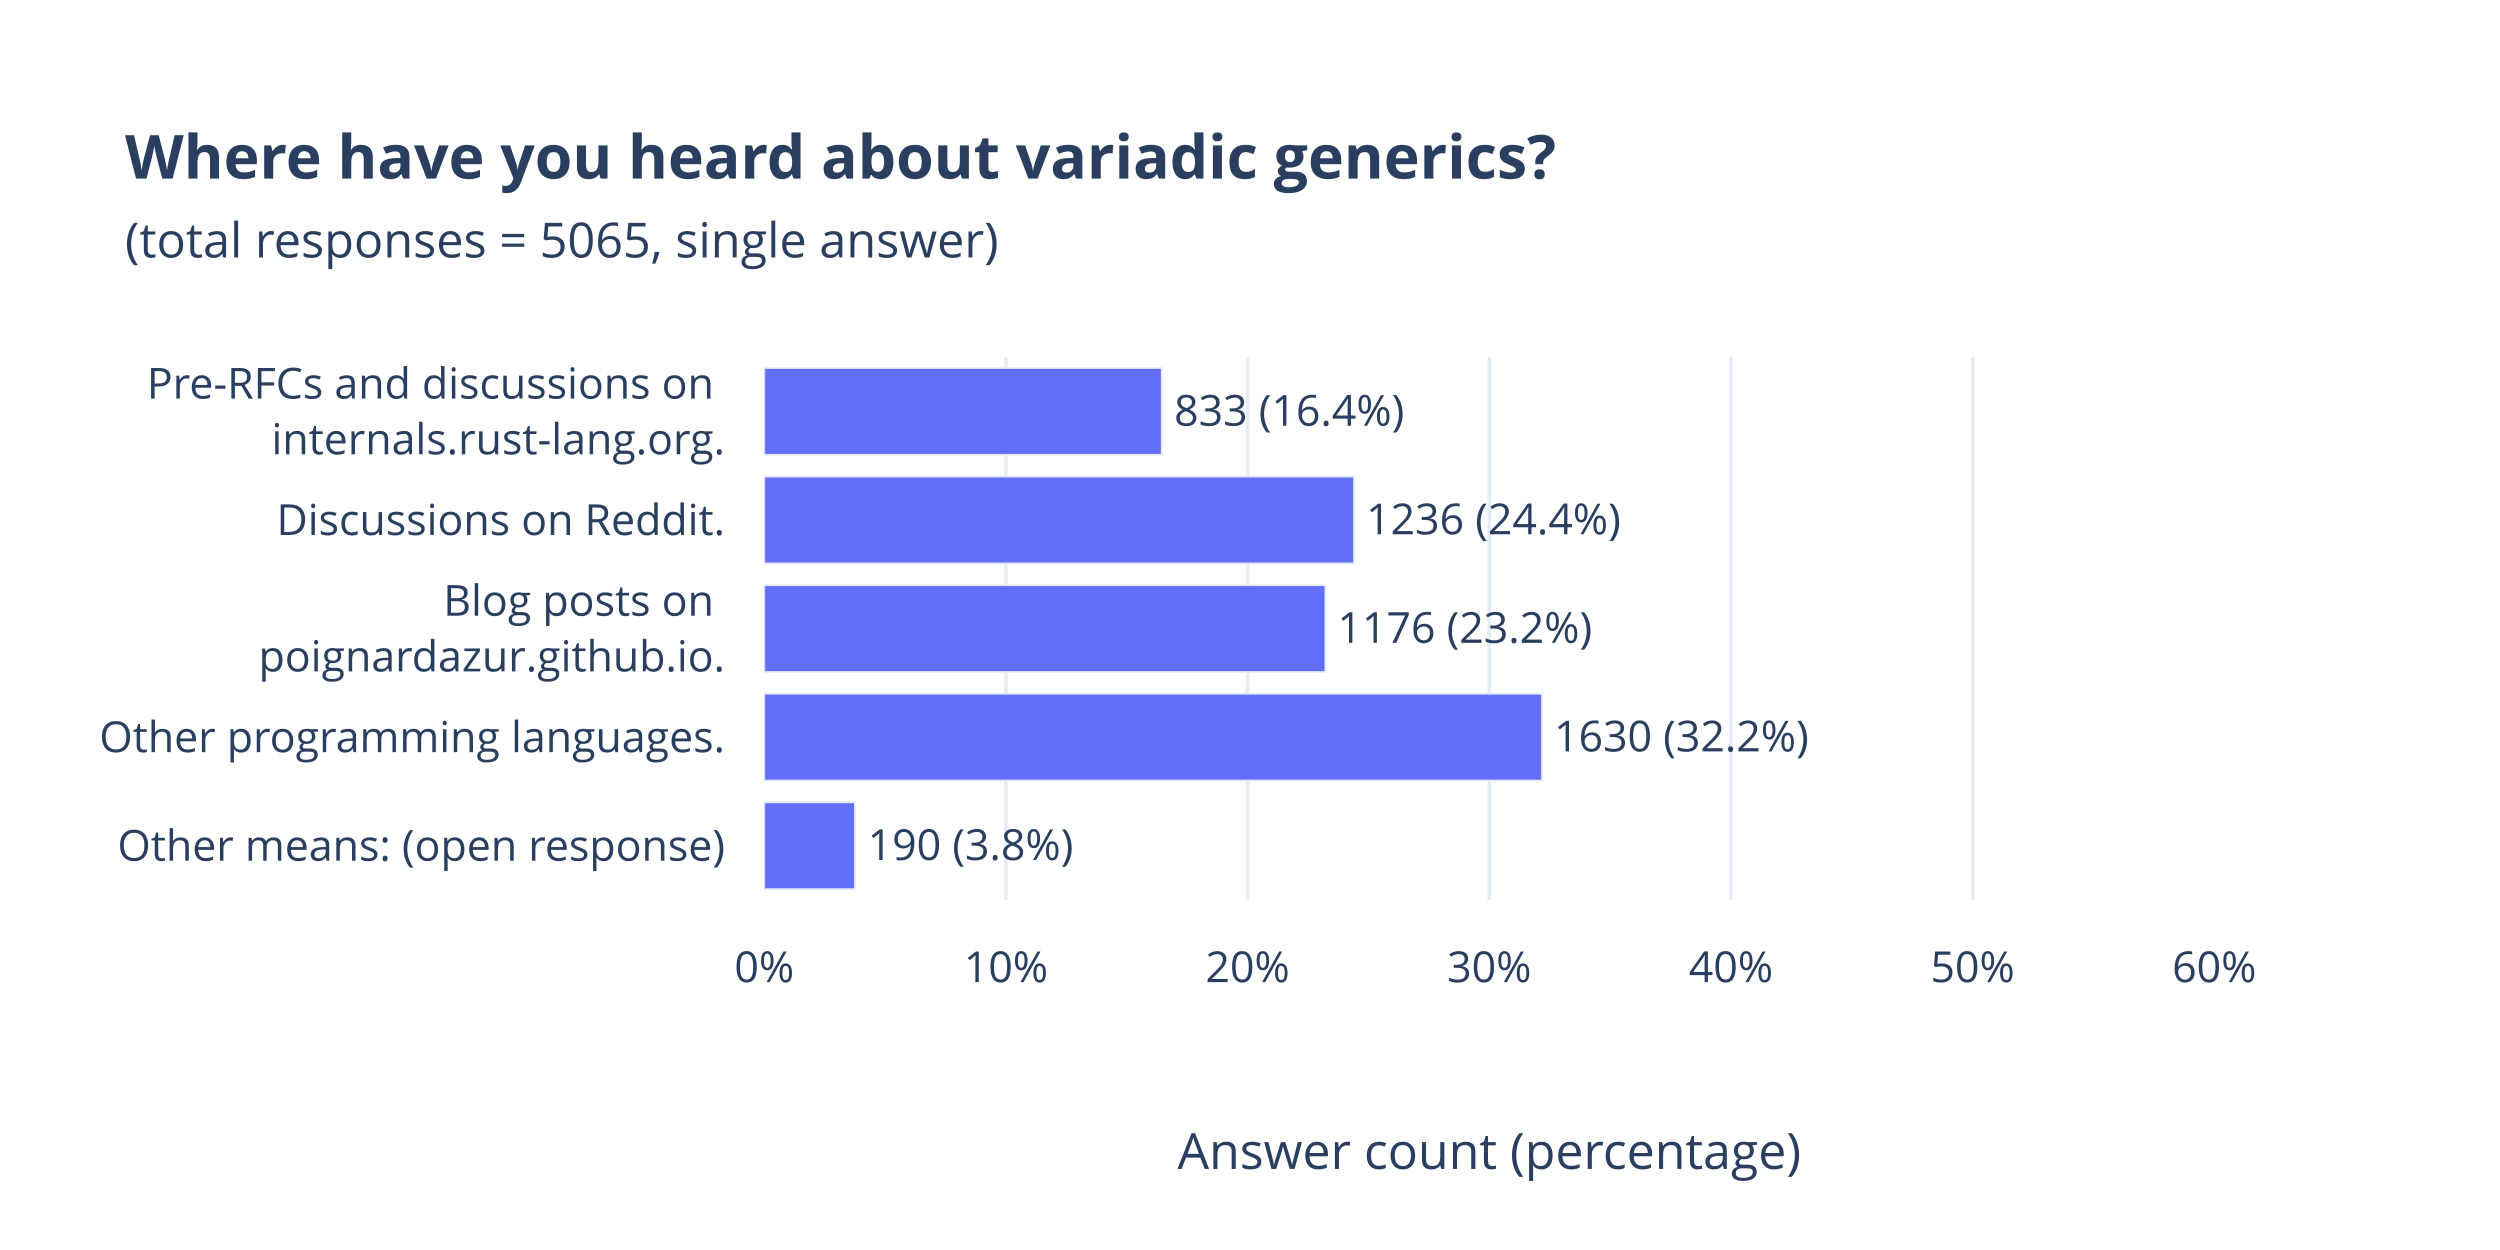
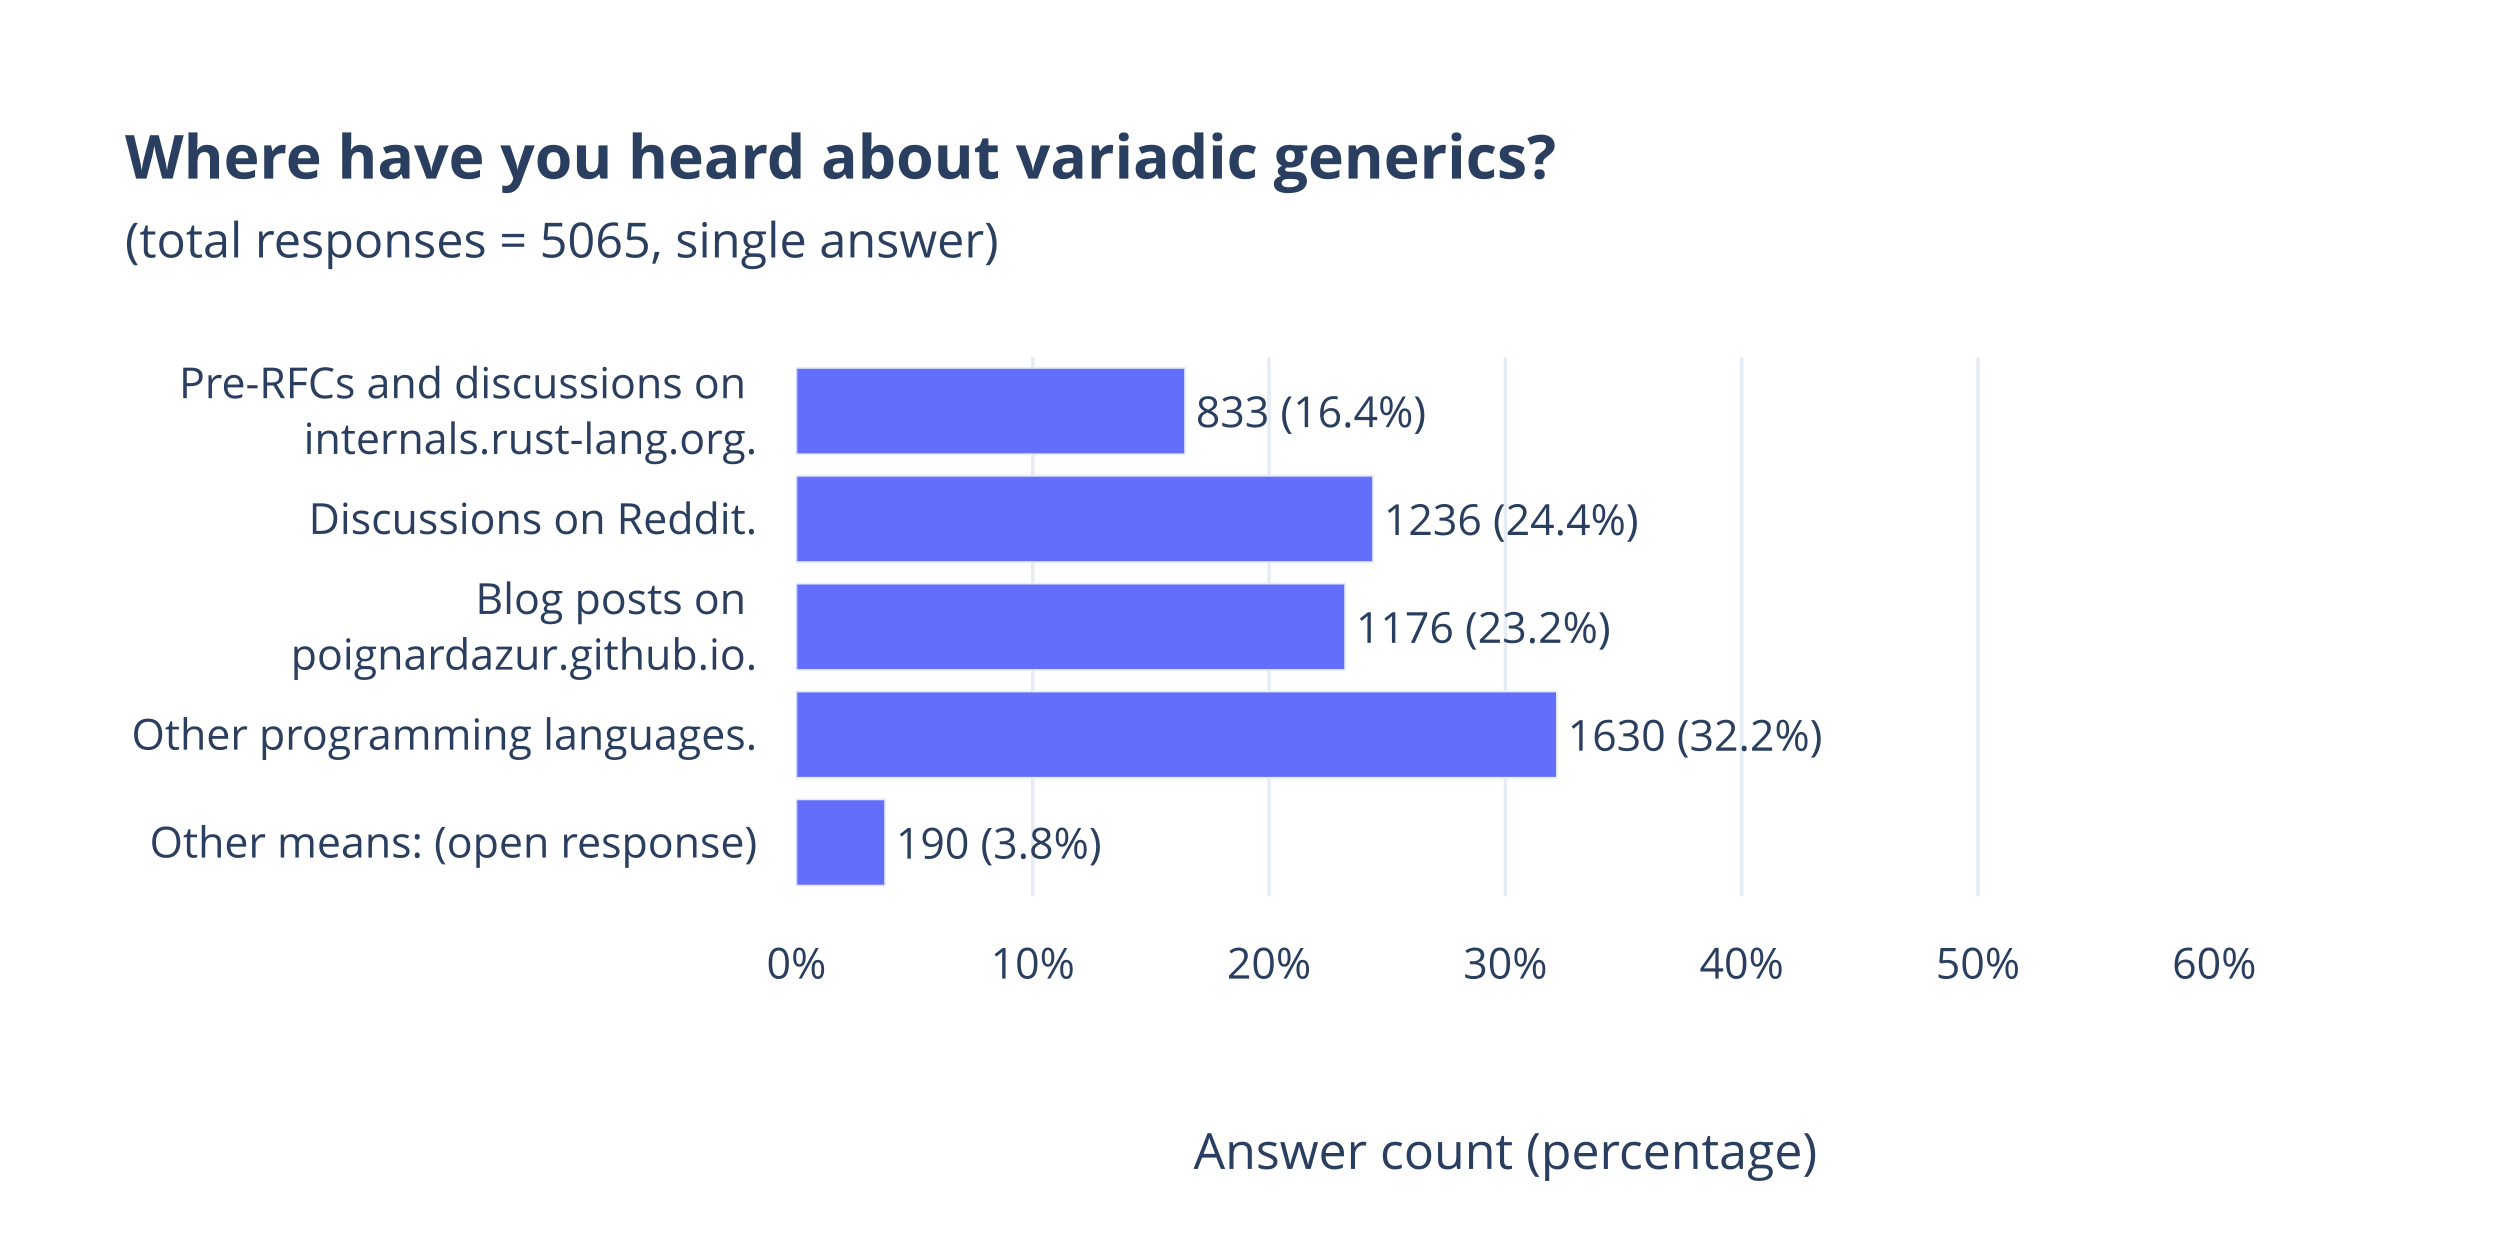
<svg xmlns="http://www.w3.org/2000/svg" class="main-svg" width="700" height="350" style="" viewBox="0 0 700 350">
  <rect x="0" y="0" width="700" height="350" style="fill: rgb(255, 255, 255); fill-opacity: 1;" />
-   <defs id="defs-82ae8e">
+   <defs id="defs-79e114">
    <g class="clips">
-       <clipPath id="clip82ae8exyplot" class="plotclip">
-         <rect width="406" height="152" />
+       <clipPath id="clip79e114xyplot" class="plotclip">
+         <rect width="397" height="151" />
      </clipPath>
-       <clipPath class="axesclip" id="clip82ae8ex">
-         <rect x="214" y="0" width="406" height="350" />
+       <clipPath class="axesclip" id="clip79e114x">
+         <rect x="223" y="0" width="397" height="350" />
      </clipPath>
-       <clipPath class="axesclip" id="clip82ae8ey">
-         <rect x="0" y="100" width="700" height="152" />
+       <clipPath class="axesclip" id="clip79e114y">
+         <rect x="0" y="100" width="700" height="151" />
      </clipPath>
-       <clipPath class="axesclip" id="clip82ae8exy">
-         <rect x="214" y="100" width="406" height="152" />
+       <clipPath class="axesclip" id="clip79e114xy">
+         <rect x="223" y="100" width="397" height="151" />
      </clipPath>
    </g>
    <g class="gradients" />
    <g class="patterns" />
  </defs>
  <g class="bglayer">
-     <rect class="bg" x="204" y="90" width="426" height="172" style="fill: rgb(255, 255, 255); fill-opacity: 1; stroke-width: 0;" />
+     <rect class="bg" x="213" y="90" width="417" height="171" style="fill: rgb(255, 255, 255); fill-opacity: 1; stroke-width: 0;" />
  </g>
  <g class="layer-below">
    <g class="imagelayer" />
    <g class="shapelayer" />
  </g>
  <g class="cartesianlayer">
    <g class="subplot xy">
      <g class="layer-subplot">
        <g class="shapelayer" />
        <g class="imagelayer" />
      </g>
      <g class="minor-gridlayer">
        <g class="x" />
        <g class="y" />
      </g>
      <g class="gridlayer">
        <g class="x">
-           <path class="xgrid crisp" transform="translate(281.67,0)" d="M0,100v152" style="stroke: rgb(229, 236, 246); stroke-opacity: 1; stroke-width: 1px;" />
-           <path class="xgrid crisp" transform="translate(349.33,0)" d="M0,100v152" style="stroke: rgb(229, 236, 246); stroke-opacity: 1; stroke-width: 1px;" />
-           <path class="xgrid crisp" transform="translate(417,0)" d="M0,100v152" style="stroke: rgb(229, 236, 246); stroke-opacity: 1; stroke-width: 1px;" />
-           <path class="xgrid crisp" transform="translate(484.67,0)" d="M0,100v152" style="stroke: rgb(229, 236, 246); stroke-opacity: 1; stroke-width: 1px;" />
-           <path class="xgrid crisp" transform="translate(552.33,0)" d="M0,100v152" style="stroke: rgb(229, 236, 246); stroke-opacity: 1; stroke-width: 1px;" />
+           <path class="xgrid crisp" transform="translate(289.17,0)" d="M0,100v151" style="stroke: rgb(229, 236, 246); stroke-opacity: 1; stroke-width: 1px;" />
+           <path class="xgrid crisp" transform="translate(355.33,0)" d="M0,100v151" style="stroke: rgb(229, 236, 246); stroke-opacity: 1; stroke-width: 1px;" />
+           <path class="xgrid crisp" transform="translate(421.5,0)" d="M0,100v151" style="stroke: rgb(229, 236, 246); stroke-opacity: 1; stroke-width: 1px;" />
+           <path class="xgrid crisp" transform="translate(487.67,0)" d="M0,100v151" style="stroke: rgb(229, 236, 246); stroke-opacity: 1; stroke-width: 1px;" />
+           <path class="xgrid crisp" transform="translate(553.83,0)" d="M0,100v151" style="stroke: rgb(229, 236, 246); stroke-opacity: 1; stroke-width: 1px;" />
        </g>
        <g class="y" />
      </g>
      <g class="zerolinelayer">
-         <path class="xzl zl crisp" transform="translate(214,0)" d="M0,100v152" style="stroke: rgb(255, 255, 255); stroke-opacity: 1; stroke-width: 2px;" />
+         <path class="xzl zl crisp" transform="translate(223,0)" d="M0,100v151" style="stroke: rgb(255, 255, 255); stroke-opacity: 1; stroke-width: 2px;" />
      </g>
      <g class="layer-between">
        <g class="shapelayer" />
        <g class="imagelayer" />
      </g>
      <path class="xlines-below" />
      <path class="ylines-below" />
      <g class="overlines-below" />
      <g class="xaxislayer-below" />
      <g class="yaxislayer-below" />
      <g class="overaxes-below" />
      <g class="overplot">
-         <g class="xy" transform="translate(214,100)" clip-path="url(#clip82ae8exyplot)">
+         <g class="xy" transform="translate(223,100)" clip-path="url(#clip79e114xyplot)">
          <g class="barlayer mlayer">
            <g class="trace bars" style="opacity: 1;">
              <g class="points">
                <g class="point">
-                   <path d="M0,27.36V3.04H111.29V27.36Z" style="vector-effect: none; opacity: 1; stroke-width: 0.5px; fill: rgb(99, 110, 250); fill-opacity: 1; stroke: rgb(229, 236, 246); stroke-opacity: 1;" />
-                   <text class="bartext bartext-outside" text-anchor="middle" data-notex="1" x="0" y="0" style="font-family: 'Open Sans', verdana, arial, sans-serif; font-size: 12px; fill: rgb(42, 63, 95); fill-opacity: 1; white-space: pre;" transform="translate(146.9775,19.2)">833 (16.4%)</text>
+                   <path d="M0,27.18V3.02H108.82V27.18Z" style="vector-effect: none; opacity: 1; stroke-width: 0.5px; fill: rgb(99, 110, 250); fill-opacity: 1; stroke: rgb(229, 236, 246); stroke-opacity: 1;" />
+                   <text class="bartext bartext-outside" text-anchor="middle" data-notex="1" x="0" y="0" style="font-family: 'Open Sans', verdana, arial, sans-serif; font-size: 12px; fill: rgb(42, 63, 95); fill-opacity: 1; white-space: pre;" transform="translate(144.0544,19.6)">833 (16.4%)</text>
                </g>
                <g class="point">
-                   <path d="M0,57.76V33.44H165.13V57.76Z" style="vector-effect: none; opacity: 1; stroke-width: 0.5px; fill: rgb(99, 110, 250); fill-opacity: 1; stroke: rgb(229, 236, 246); stroke-opacity: 1;" />
-                   <text class="bartext bartext-outside" text-anchor="middle" data-notex="1" x="0" y="0" style="font-family: 'Open Sans', verdana, arial, sans-serif; font-size: 12px; fill: rgb(42, 63, 95); fill-opacity: 1; white-space: pre;" transform="translate(204.1612,49.6)">1236 (24.4%)</text>
+                   <path d="M0,57.38V33.22H161.46V57.38Z" style="vector-effect: none; opacity: 1; stroke-width: 0.5px; fill: rgb(99, 110, 250); fill-opacity: 1; stroke: rgb(229, 236, 246); stroke-opacity: 1;" />
+                   <text class="bartext bartext-outside" text-anchor="middle" data-notex="1" x="0" y="0" style="font-family: 'Open Sans', verdana, arial, sans-serif; font-size: 12px; fill: rgb(42, 63, 95); fill-opacity: 1; white-space: pre;" transform="translate(200.1319,49.8)">1236 (24.4%)</text>
                </g>
                <g class="point">
-                   <path d="M0,88.16V63.84H157.11V88.16Z" style="vector-effect: none; opacity: 1; stroke-width: 0.5px; fill: rgb(99, 110, 250); fill-opacity: 1; stroke: rgb(229, 236, 246); stroke-opacity: 1;" />
-                   <text class="bartext bartext-outside" text-anchor="middle" data-notex="1" x="0" y="0" style="font-family: 'Open Sans', verdana, arial, sans-serif; font-size: 12px; fill: rgb(42, 63, 95); fill-opacity: 1; white-space: pre;" transform="translate(196.1413,80)">1176 (23.2%)</text>
+                   <path d="M0,87.58V63.42H153.63V87.58Z" style="vector-effect: none; opacity: 1; stroke-width: 0.5px; fill: rgb(99, 110, 250); fill-opacity: 1; stroke: rgb(229, 236, 246); stroke-opacity: 1;" />
+                   <text class="bartext bartext-outside" text-anchor="middle" data-notex="1" x="0" y="0" style="font-family: 'Open Sans', verdana, arial, sans-serif; font-size: 12px; fill: rgb(42, 63, 95); fill-opacity: 1; white-space: pre;" transform="translate(192.3019,80)">1176 (23.2%)</text>
                </g>
                <g class="point">
-                   <path d="M0,118.56V94.24H217.76V118.56Z" style="vector-effect: none; opacity: 1; stroke-width: 0.5px; fill: rgb(99, 110, 250); fill-opacity: 1; stroke: rgb(229, 236, 246); stroke-opacity: 1;" />
-                   <text class="bartext bartext-outside" text-anchor="middle" data-notex="1" x="0" y="0" style="font-family: 'Open Sans', verdana, arial, sans-serif; font-size: 12px; fill: rgb(42, 63, 95); fill-opacity: 1; white-space: pre;" transform="translate(256.7912,110.4)">1630 (32.2%)</text>
+                   <path d="M0,117.78V93.62H212.94V117.78Z" style="vector-effect: none; opacity: 1; stroke-width: 0.5px; fill: rgb(99, 110, 250); fill-opacity: 1; stroke: rgb(229, 236, 246); stroke-opacity: 1;" />
+                   <text class="bartext bartext-outside" text-anchor="middle" data-notex="1" x="0" y="0" style="font-family: 'Open Sans', verdana, arial, sans-serif; font-size: 12px; fill: rgb(42, 63, 95); fill-opacity: 1; white-space: pre;" transform="translate(251.6119,110.2)">1630 (32.2%)</text>
                </g>
                <g class="point">
-                   <path d="M0,148.96V124.64H25.38V148.96Z" style="vector-effect: none; opacity: 1; stroke-width: 0.5px; fill: rgb(99, 110, 250); fill-opacity: 1; stroke: rgb(229, 236, 246); stroke-opacity: 1;" />
-                   <text class="bartext bartext-outside" text-anchor="middle" data-notex="1" x="0" y="0" style="font-family: 'Open Sans', verdana, arial, sans-serif; font-size: 12px; fill: rgb(42, 63, 95); fill-opacity: 1; white-space: pre;" transform="translate(57.73937,140.8)">190 (3.8%)</text>
+                   <path d="M0,147.98V123.82H24.82V147.98Z" style="vector-effect: none; opacity: 1; stroke-width: 0.5px; fill: rgb(99, 110, 250); fill-opacity: 1; stroke: rgb(229, 236, 246); stroke-opacity: 1;" />
+                   <text class="bartext bartext-outside" text-anchor="middle" data-notex="1" x="0" y="0" style="font-family: 'Open Sans', verdana, arial, sans-serif; font-size: 12px; fill: rgb(42, 63, 95); fill-opacity: 1; white-space: pre;" transform="translate(56.6325,140.4)">190 (3.8%)</text>
                </g>
              </g>
            </g>
          </g>
        </g>
      </g>
      <path class="xlines-above crisp" d="M0,0" style="fill: none;" />
      <path class="ylines-above crisp" d="M0,0" style="fill: none;" />
      <g class="overlines-above" />
      <g class="xaxislayer-above">
        <g class="xtick">
-           <text text-anchor="middle" x="0" y="275" transform="translate(214,0)" style="font-family: 'Open Sans', verdana, arial, sans-serif; font-size: 12px; fill: rgb(42, 63, 95); fill-opacity: 1; white-space: pre; opacity: 1;">0%</text>
+           <text text-anchor="middle" x="0" y="274" transform="translate(223,0)" style="font-family: 'Open Sans', verdana, arial, sans-serif; font-size: 12px; fill: rgb(42, 63, 95); fill-opacity: 1; white-space: pre; opacity: 1;">0%</text>
        </g>
        <g class="xtick">
-           <text text-anchor="middle" x="0" y="275" style="font-family: 'Open Sans', verdana, arial, sans-serif; font-size: 12px; fill: rgb(42, 63, 95); fill-opacity: 1; white-space: pre; opacity: 1;" transform="translate(281.67,0)">10%</text>
+           <text text-anchor="middle" x="0" y="274" style="font-family: 'Open Sans', verdana, arial, sans-serif; font-size: 12px; fill: rgb(42, 63, 95); fill-opacity: 1; white-space: pre; opacity: 1;" transform="translate(289.17,0)">10%</text>
        </g>
        <g class="xtick">
-           <text text-anchor="middle" x="0" y="275" style="font-family: 'Open Sans', verdana, arial, sans-serif; font-size: 12px; fill: rgb(42, 63, 95); fill-opacity: 1; white-space: pre; opacity: 1;" transform="translate(349.33,0)">20%</text>
+           <text text-anchor="middle" x="0" y="274" style="font-family: 'Open Sans', verdana, arial, sans-serif; font-size: 12px; fill: rgb(42, 63, 95); fill-opacity: 1; white-space: pre; opacity: 1;" transform="translate(355.33,0)">20%</text>
        </g>
        <g class="xtick">
-           <text text-anchor="middle" x="0" y="275" style="font-family: 'Open Sans', verdana, arial, sans-serif; font-size: 12px; fill: rgb(42, 63, 95); fill-opacity: 1; white-space: pre; opacity: 1;" transform="translate(417,0)">30%</text>
+           <text text-anchor="middle" x="0" y="274" style="font-family: 'Open Sans', verdana, arial, sans-serif; font-size: 12px; fill: rgb(42, 63, 95); fill-opacity: 1; white-space: pre; opacity: 1;" transform="translate(421.5,0)">30%</text>
        </g>
        <g class="xtick">
-           <text text-anchor="middle" x="0" y="275" style="font-family: 'Open Sans', verdana, arial, sans-serif; font-size: 12px; fill: rgb(42, 63, 95); fill-opacity: 1; white-space: pre; opacity: 1;" transform="translate(484.67,0)">40%</text>
+           <text text-anchor="middle" x="0" y="274" style="font-family: 'Open Sans', verdana, arial, sans-serif; font-size: 12px; fill: rgb(42, 63, 95); fill-opacity: 1; white-space: pre; opacity: 1;" transform="translate(487.67,0)">40%</text>
        </g>
        <g class="xtick">
-           <text text-anchor="middle" x="0" y="275" style="font-family: 'Open Sans', verdana, arial, sans-serif; font-size: 12px; fill: rgb(42, 63, 95); fill-opacity: 1; white-space: pre; opacity: 1;" transform="translate(552.33,0)">50%</text>
+           <text text-anchor="middle" x="0" y="274" style="font-family: 'Open Sans', verdana, arial, sans-serif; font-size: 12px; fill: rgb(42, 63, 95); fill-opacity: 1; white-space: pre; opacity: 1;" transform="translate(553.83,0)">50%</text>
        </g>
        <g class="xtick">
-           <text text-anchor="middle" x="0" y="275" style="font-family: 'Open Sans', verdana, arial, sans-serif; font-size: 12px; fill: rgb(42, 63, 95); fill-opacity: 1; white-space: pre; opacity: 1;" transform="translate(620,0)">60%</text>
+           <text text-anchor="middle" x="0" y="274" style="font-family: 'Open Sans', verdana, arial, sans-serif; font-size: 12px; fill: rgb(42, 63, 95); fill-opacity: 1; white-space: pre; opacity: 1;" transform="translate(620,0)">60%</text>
        </g>
      </g>
      <g class="yaxislayer-above">
        <g class="ytick">
-           <text text-anchor="end" x="203" y="4.2" transform="translate(0,236.8)" style="font-family: 'Open Sans', verdana, arial, sans-serif; font-size: 12px; fill: rgb(42, 63, 95); fill-opacity: 1; white-space: pre; opacity: 1;">Other means: (open response)</text>
+           <text text-anchor="end" x="212" y="4.2" transform="translate(0,235.9)" style="font-family: 'Open Sans', verdana, arial, sans-serif; font-size: 12px; fill: rgb(42, 63, 95); fill-opacity: 1; white-space: pre; opacity: 1;">Other means: (open response)</text>
        </g>
        <g class="ytick">
-           <text text-anchor="end" x="203" y="4.2" transform="translate(0,206.4)" style="font-family: 'Open Sans', verdana, arial, sans-serif; font-size: 12px; fill: rgb(42, 63, 95); fill-opacity: 1; white-space: pre; opacity: 1;">Other programming languages.</text>
+           <text text-anchor="end" x="212" y="4.2" transform="translate(0,205.7)" style="font-family: 'Open Sans', verdana, arial, sans-serif; font-size: 12px; fill: rgb(42, 63, 95); fill-opacity: 1; white-space: pre; opacity: 1;">Other programming languages.</text>
        </g>
        <g class="ytick">
-           <text text-anchor="end" x="203" y="4.2" transform="translate(0,176)translate(0,-7.8)" style="font-family: 'Open Sans', verdana, arial, sans-serif; font-size: 12px; fill: rgb(42, 63, 95); fill-opacity: 1; white-space: pre; opacity: 1;">
-             <tspan class="line" dy="0em" x="203" y="4.2">Blog posts on</tspan>
-             <tspan class="line" dy="1.3em" x="203" y="4.2">poignardazur.github.io.</tspan>
+           <text text-anchor="end" x="212" y="4.2" transform="translate(0,175.5)translate(0,-7.8)" style="font-family: 'Open Sans', verdana, arial, sans-serif; font-size: 12px; fill: rgb(42, 63, 95); fill-opacity: 1; white-space: pre; opacity: 1;">
+             <tspan class="line" dy="0em" x="212" y="4.2">Blog posts on</tspan>
+             <tspan class="line" dy="1.3em" x="212" y="4.2">poignardazur.github.io.</tspan>
          </text>
        </g>
        <g class="ytick">
-           <text text-anchor="end" x="203" y="4.2" transform="translate(0,145.6)" style="font-family: 'Open Sans', verdana, arial, sans-serif; font-size: 12px; fill: rgb(42, 63, 95); fill-opacity: 1; white-space: pre; opacity: 1;">Discussions on Reddit.</text>
+           <text text-anchor="end" x="212" y="4.2" transform="translate(0,145.3)" style="font-family: 'Open Sans', verdana, arial, sans-serif; font-size: 12px; fill: rgb(42, 63, 95); fill-opacity: 1; white-space: pre; opacity: 1;">Discussions on Reddit.</text>
        </g>
        <g class="ytick">
-           <text text-anchor="end" x="203" y="4.2" transform="translate(0,115.2)translate(0,-7.8)" style="font-family: 'Open Sans', verdana, arial, sans-serif; font-size: 12px; fill: rgb(42, 63, 95); fill-opacity: 1; white-space: pre; opacity: 1;">
-             <tspan class="line" dy="0em" x="203" y="4.2">Pre-RFCs and discussions on</tspan>
-             <tspan class="line" dy="1.3em" x="203" y="4.2">internals.rust-lang.org.</tspan>
+           <text text-anchor="end" x="212" y="4.2" transform="translate(0,115.1)translate(0,-7.8)" style="font-family: 'Open Sans', verdana, arial, sans-serif; font-size: 12px; fill: rgb(42, 63, 95); fill-opacity: 1; white-space: pre; opacity: 1;">
+             <tspan class="line" dy="0em" x="212" y="4.2">Pre-RFCs and discussions on</tspan>
+             <tspan class="line" dy="1.3em" x="212" y="4.2">internals.rust-lang.org.</tspan>
          </text>
        </g>
      </g>
      <g class="overaxes-above" />
    </g>
  </g>
  <g class="polarlayer" />
  <g class="smithlayer" />
  <g class="ternarylayer" />
  <g class="geolayer" />
  <g class="funnelarealayer" />
  <g class="pielayer" />
  <g class="iciclelayer" />
  <g class="treemaplayer" />
  <g class="sunburstlayer" />
  <g class="glimages" />
-   <defs id="topdefs-82ae8e">
+   <defs id="topdefs-79e114">
    <g class="clips" />
  </defs>
  <g class="layer-above">
    <g class="imagelayer" />
    <g class="shapelayer" />
  </g>
  <g class="infolayer">
    <g class="g-gtitle">
      <text class="gtitle" x="35" y="50" text-anchor="start" dy="0em" style="opacity: 1; font-family: 'Open Sans', verdana, arial, sans-serif; font-size: 17px; fill: rgb(42, 63, 95); fill-opacity: 1; white-space: pre;">
        <tspan class="line" dy="0em" x="35" y="50">
          <tspan style="font-weight:bold">Where have you heard about variadic generics?</tspan>
        </tspan>
        <tspan class="line" dy="1.3em" x="35" y="50">
          <tspan style="font-size: 0.8em;">(total responses = 5065, single answer)</tspan>
        </tspan>
      </text>
    </g>
    <g class="g-xtitle">
-       <text class="xtitle" x="417" y="327.3" text-anchor="middle" style="opacity: 1; font-family: 'Open Sans', verdana, arial, sans-serif; font-size: 14px; fill: rgb(42, 63, 95); fill-opacity: 1; white-space: pre;">Answer count (percentage)</text>
+       <text class="xtitle" x="421.5" y="327.3" text-anchor="middle" style="opacity: 1; font-family: 'Open Sans', verdana, arial, sans-serif; font-size: 14px; fill: rgb(42, 63, 95); fill-opacity: 1; white-space: pre;">Answer count (percentage)</text>
    </g>
    <g class="g-ytitle" />
  </g>
</svg>
